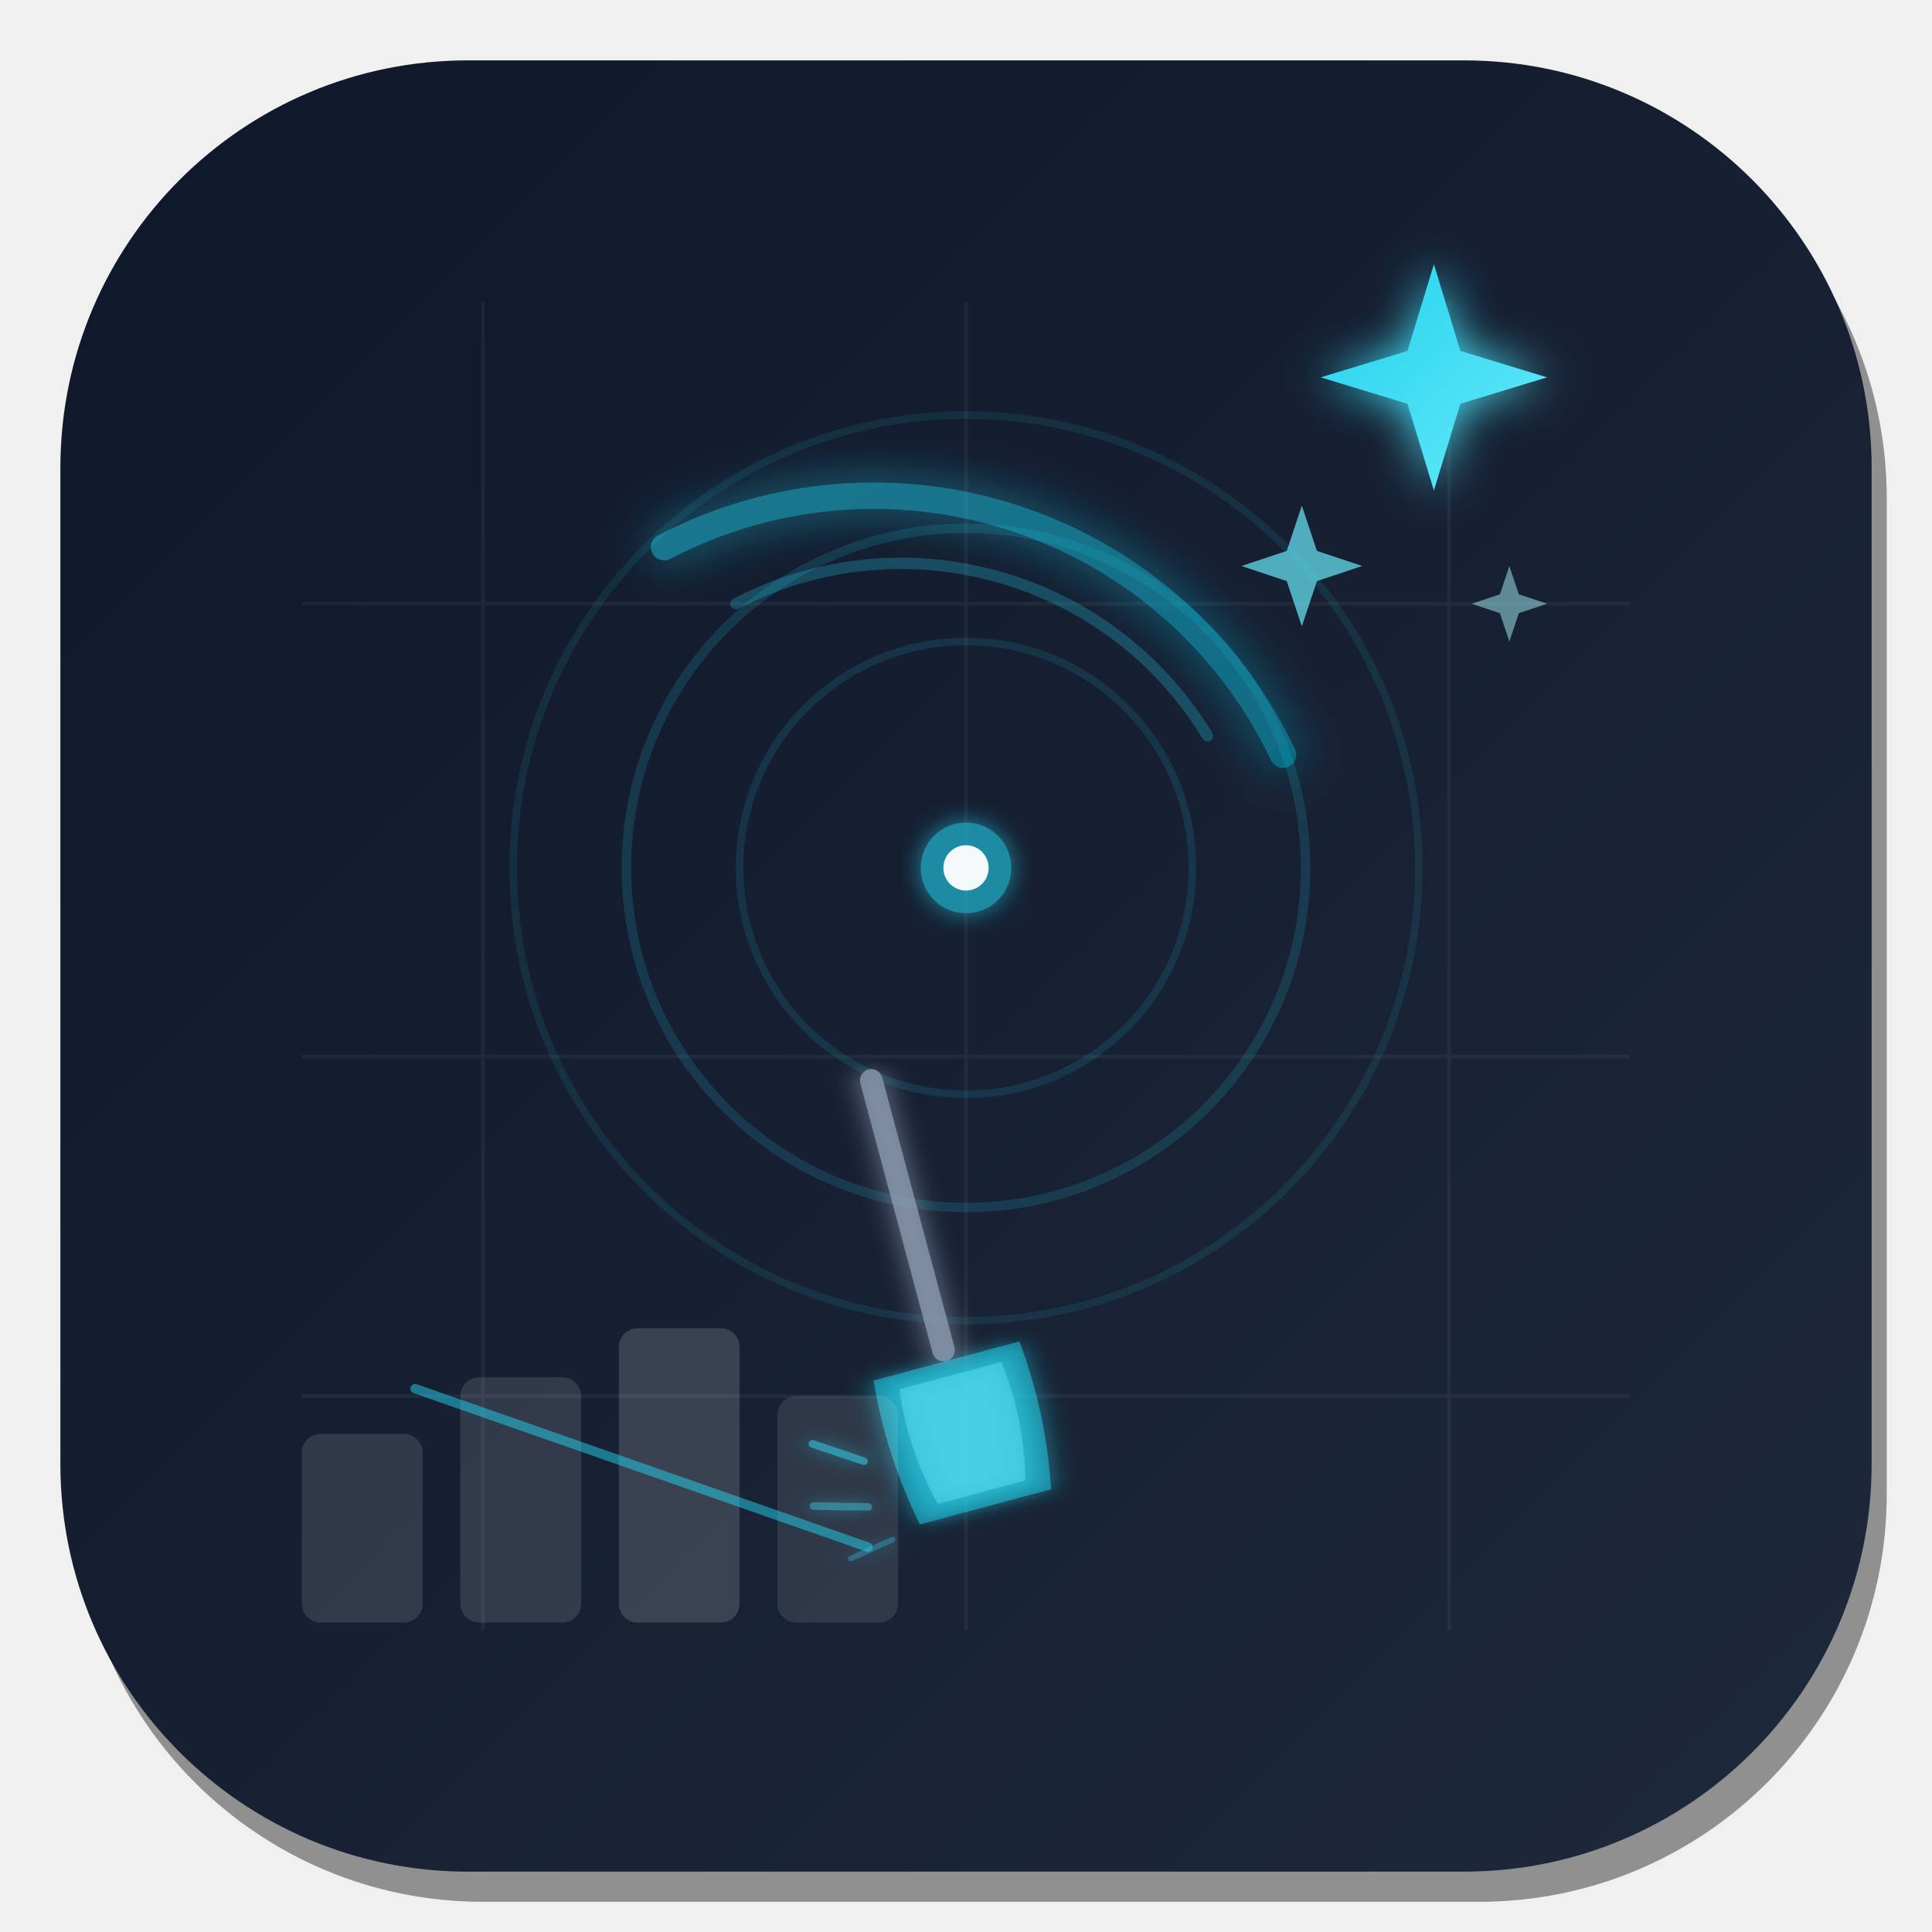
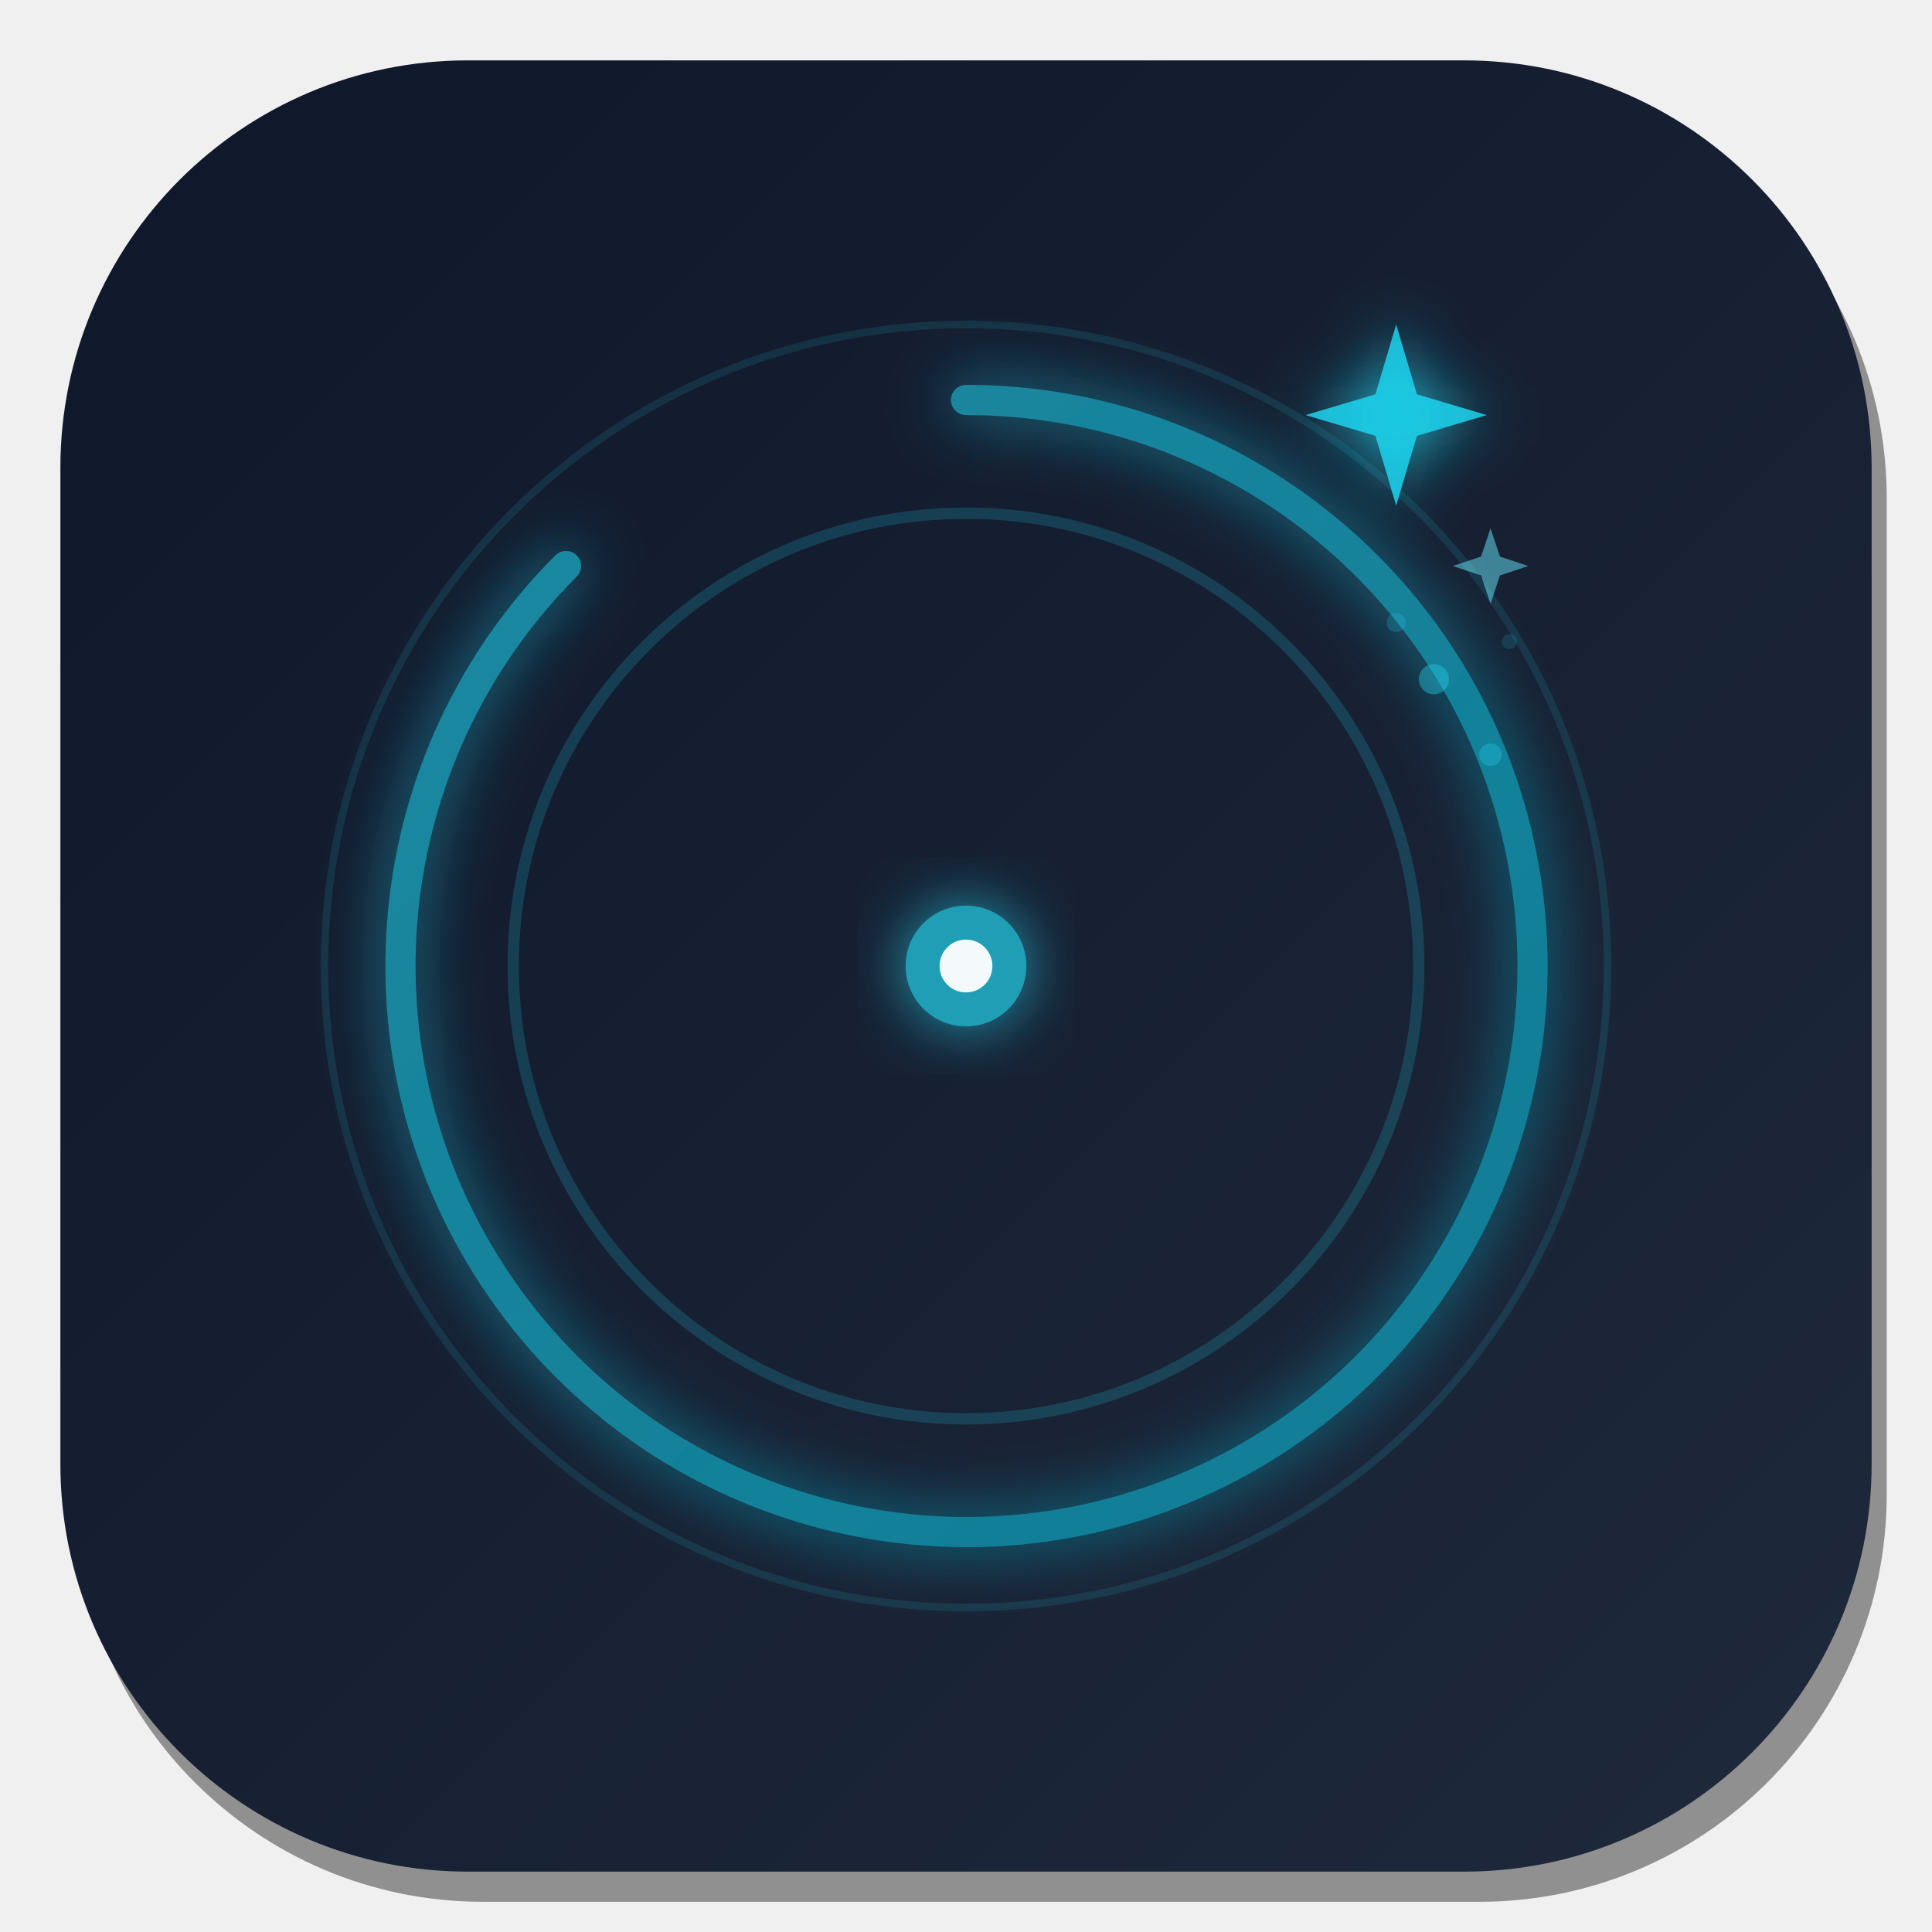
<svg xmlns="http://www.w3.org/2000/svg" viewBox="0 0 512 512" width="512" height="512">
  <defs>
    <linearGradient id="bg" x1="0%" y1="0%" x2="100%" y2="100%">
      <stop offset="0%" stop-color="#0f172a" />
      <stop offset="100%" stop-color="#1e293b" />
    </linearGradient>
-     <linearGradient id="accent" x1="0%" y1="0%" x2="100%" y2="100%">
+     <linearGradient id="cyan" x1="0%" y1="0%" x2="100%" y2="100%">
      <stop offset="0%" stop-color="#22d3ee" />
      <stop offset="100%" stop-color="#06b6d4" />
    </linearGradient>
-     <linearGradient id="spark" x1="0%" y1="0%" x2="100%" y2="100%">
-       <stop offset="0%" stop-color="#22d3ee" />
-       <stop offset="100%" stop-color="#67e8f9" />
-     </linearGradient>
-     <filter id="glow" x="-30%" y="-30%" width="160%" height="160%">
-       <feGaussianBlur stdDeviation="6" result="blur" />
-       <feMerge>
-         <feMergeNode in="blur" />
-         <feMergeNode in="SourceGraphic" />
-       </feMerge>
-     </filter>
-     <filter id="softglow" x="-20%" y="-20%" width="140%" height="140%">
-       <feGaussianBlur stdDeviation="3" result="blur" />
+     <filter id="glow" x="-40%" y="-40%" width="180%" height="180%">
+       <feGaussianBlur stdDeviation="8" result="blur" />
      <feMerge>
        <feMergeNode in="blur" />
        <feMergeNode in="SourceGraphic" />
      </feMerge>
    </filter>
  </defs>
  <rect x="20" y="24" width="480" height="480" rx="108" ry="108" fill="#000" opacity="0.4" />
  <rect x="16" y="16" width="480" height="480" rx="108" ry="108" fill="url(#bg)" />
-   <g opacity="0.05">
-     <line x1="128" y1="80" x2="128" y2="432" stroke="white" stroke-width="1" />
-     <line x1="256" y1="80" x2="256" y2="432" stroke="white" stroke-width="1" />
-     <line x1="384" y1="80" x2="384" y2="432" stroke="white" stroke-width="1" />
-     <line x1="80" y1="160" x2="432" y2="160" stroke="white" stroke-width="1" />
-     <line x1="80" y1="280" x2="432" y2="280" stroke="white" stroke-width="1" />
-     <line x1="80" y1="370" x2="432" y2="370" stroke="white" stroke-width="1" />
+   <circle cx="256" cy="256" r="170" fill="none" stroke="#22d3ee" stroke-width="2" opacity="0.12" />
+   <circle cx="256" cy="256" r="120" fill="none" stroke="#22d3ee" stroke-width="3" opacity="0.18" />
+   <path d="M 256 106 A 150 150 0 1 1 150 150" fill="none" stroke="url(#cyan)" stroke-width="8" stroke-linecap="round" opacity="0.6" filter="url(#glow)" />
+   <circle cx="256" cy="256" r="16" fill="#22d3ee" opacity="0.7" filter="url(#glow)" />
+   <circle cx="256" cy="256" r="7" fill="white" opacity="0.95" />
+   <circle cx="380" cy="180" r="4" fill="#22d3ee" opacity="0.4" />
+   <circle cx="395" cy="200" r="3" fill="#22d3ee" opacity="0.3" />
+   <circle cx="370" cy="165" r="2.5" fill="#22d3ee" opacity="0.2" />
+   <circle cx="400" cy="170" r="2" fill="#22d3ee" opacity="0.15" />
+   <g transform="translate(370, 110)" filter="url(#glow)">
+     <path d="M 0 -24 L 5.5 -5.5 L 24 0 L 5.5 5.5 L 0 24 L -5.5 5.5 L -24 0 L -5.5 -5.5 Z" fill="#22d3ee" opacity="0.85" />
  </g>
-   <circle cx="256" cy="230" r="120" fill="none" stroke="#22d3ee" stroke-width="2" opacity="0.1" />
-   <circle cx="256" cy="230" r="90" fill="none" stroke="#22d3ee" stroke-width="2.5" opacity="0.15" />
-   <circle cx="256" cy="230" r="60" fill="none" stroke="#22d3ee" stroke-width="2" opacity="0.12" />
-   <path d="M 176 145 A 120 120 0 0 1 340 200" fill="none" stroke="url(#accent)" stroke-width="7" stroke-linecap="round" opacity="0.5" filter="url(#glow)" />
-   <path d="M 195 160 A 95 95 0 0 1 320 195" fill="none" stroke="#22d3ee" stroke-width="3" stroke-linecap="round" opacity="0.25" />
-   <circle cx="256" cy="230" r="12" fill="#22d3ee" opacity="0.6" filter="url(#softglow)" />
-   <circle cx="256" cy="230" r="6" fill="white" opacity="0.95" />
-   <g transform="translate(256, 380) rotate(-15)" filter="url(#softglow)">
-     <rect x="-3" y="-100" width="6" height="80" rx="3" fill="#94a3b8" opacity="0.7" />
-     <path d="M -20 -20 Q -22 0 -18 20 L 18 20 Q 22 0 20 -20 Z" fill="#22d3ee" opacity="0.5" />
-     <path d="M -14 -16 Q -16 0 -12 16 L 12 16 Q 16 0 14 -16 Z" fill="#67e8f9" opacity="0.4" />
-     <line x1="-28" y1="0" x2="-40" y2="-8" stroke="#22d3ee" stroke-width="2" stroke-linecap="round" opacity="0.5" />
-     <line x1="-30" y1="12" x2="-44" y2="8" stroke="#22d3ee" stroke-width="2" stroke-linecap="round" opacity="0.4" />
-     <line x1="-26" y1="22" x2="-38" y2="24" stroke="#22d3ee" stroke-width="1.5" stroke-linecap="round" opacity="0.3" />
-   </g>
-   <g transform="translate(80, 360)">
-     <rect x="0" y="20" width="32" height="50" rx="5" fill="white" opacity="0.12" />
-     <rect x="42" y="5" width="32" height="65" rx="5" fill="white" opacity="0.12" />
-     <rect x="84" y="-8" width="32" height="78" rx="5" fill="white" opacity="0.15" />
-     <rect x="126" y="10" width="32" height="60" rx="5" fill="white" opacity="0.1" />
-     <path d="M 30 8 L 150 50" stroke="#22d3ee" stroke-width="2.5" stroke-linecap="round" opacity="0.5" />
-   </g>
-   <g transform="translate(380, 100)" filter="url(#glow)">
-     <path d="M 0 -30 L 7 -7 L 30 0 L 7 7 L 0 30 L -7 7 L -30 0 L -7 -7 Z" fill="url(#spark)" />
-   </g>
-   <g transform="translate(345, 150)">
-     <path d="M 0 -16 L 4 -4 L 16 0 L 4 4 L 0 16 L -4 4 L -16 0 L -4 -4 Z" fill="#67e8f9" opacity="0.7" />
-   </g>
-   <g transform="translate(400, 160)">
-     <path d="M 0 -10 L 2.5 -2.5 L 10 0 L 2.5 2.5 L 0 10 L -2.5 2.5 L -10 0 L -2.5 -2.5 Z" fill="#a5f3fc" opacity="0.5" />
+   <g transform="translate(395, 150)">
+     <path d="M 0 -10 L 2.5 -2.5 L 10 0 L 2.5 2.5 L 0 10 L -2.5 2.5 L -10 0 L -2.5 -2.5 Z" fill="#67e8f9" opacity="0.5" />
  </g>
</svg>
